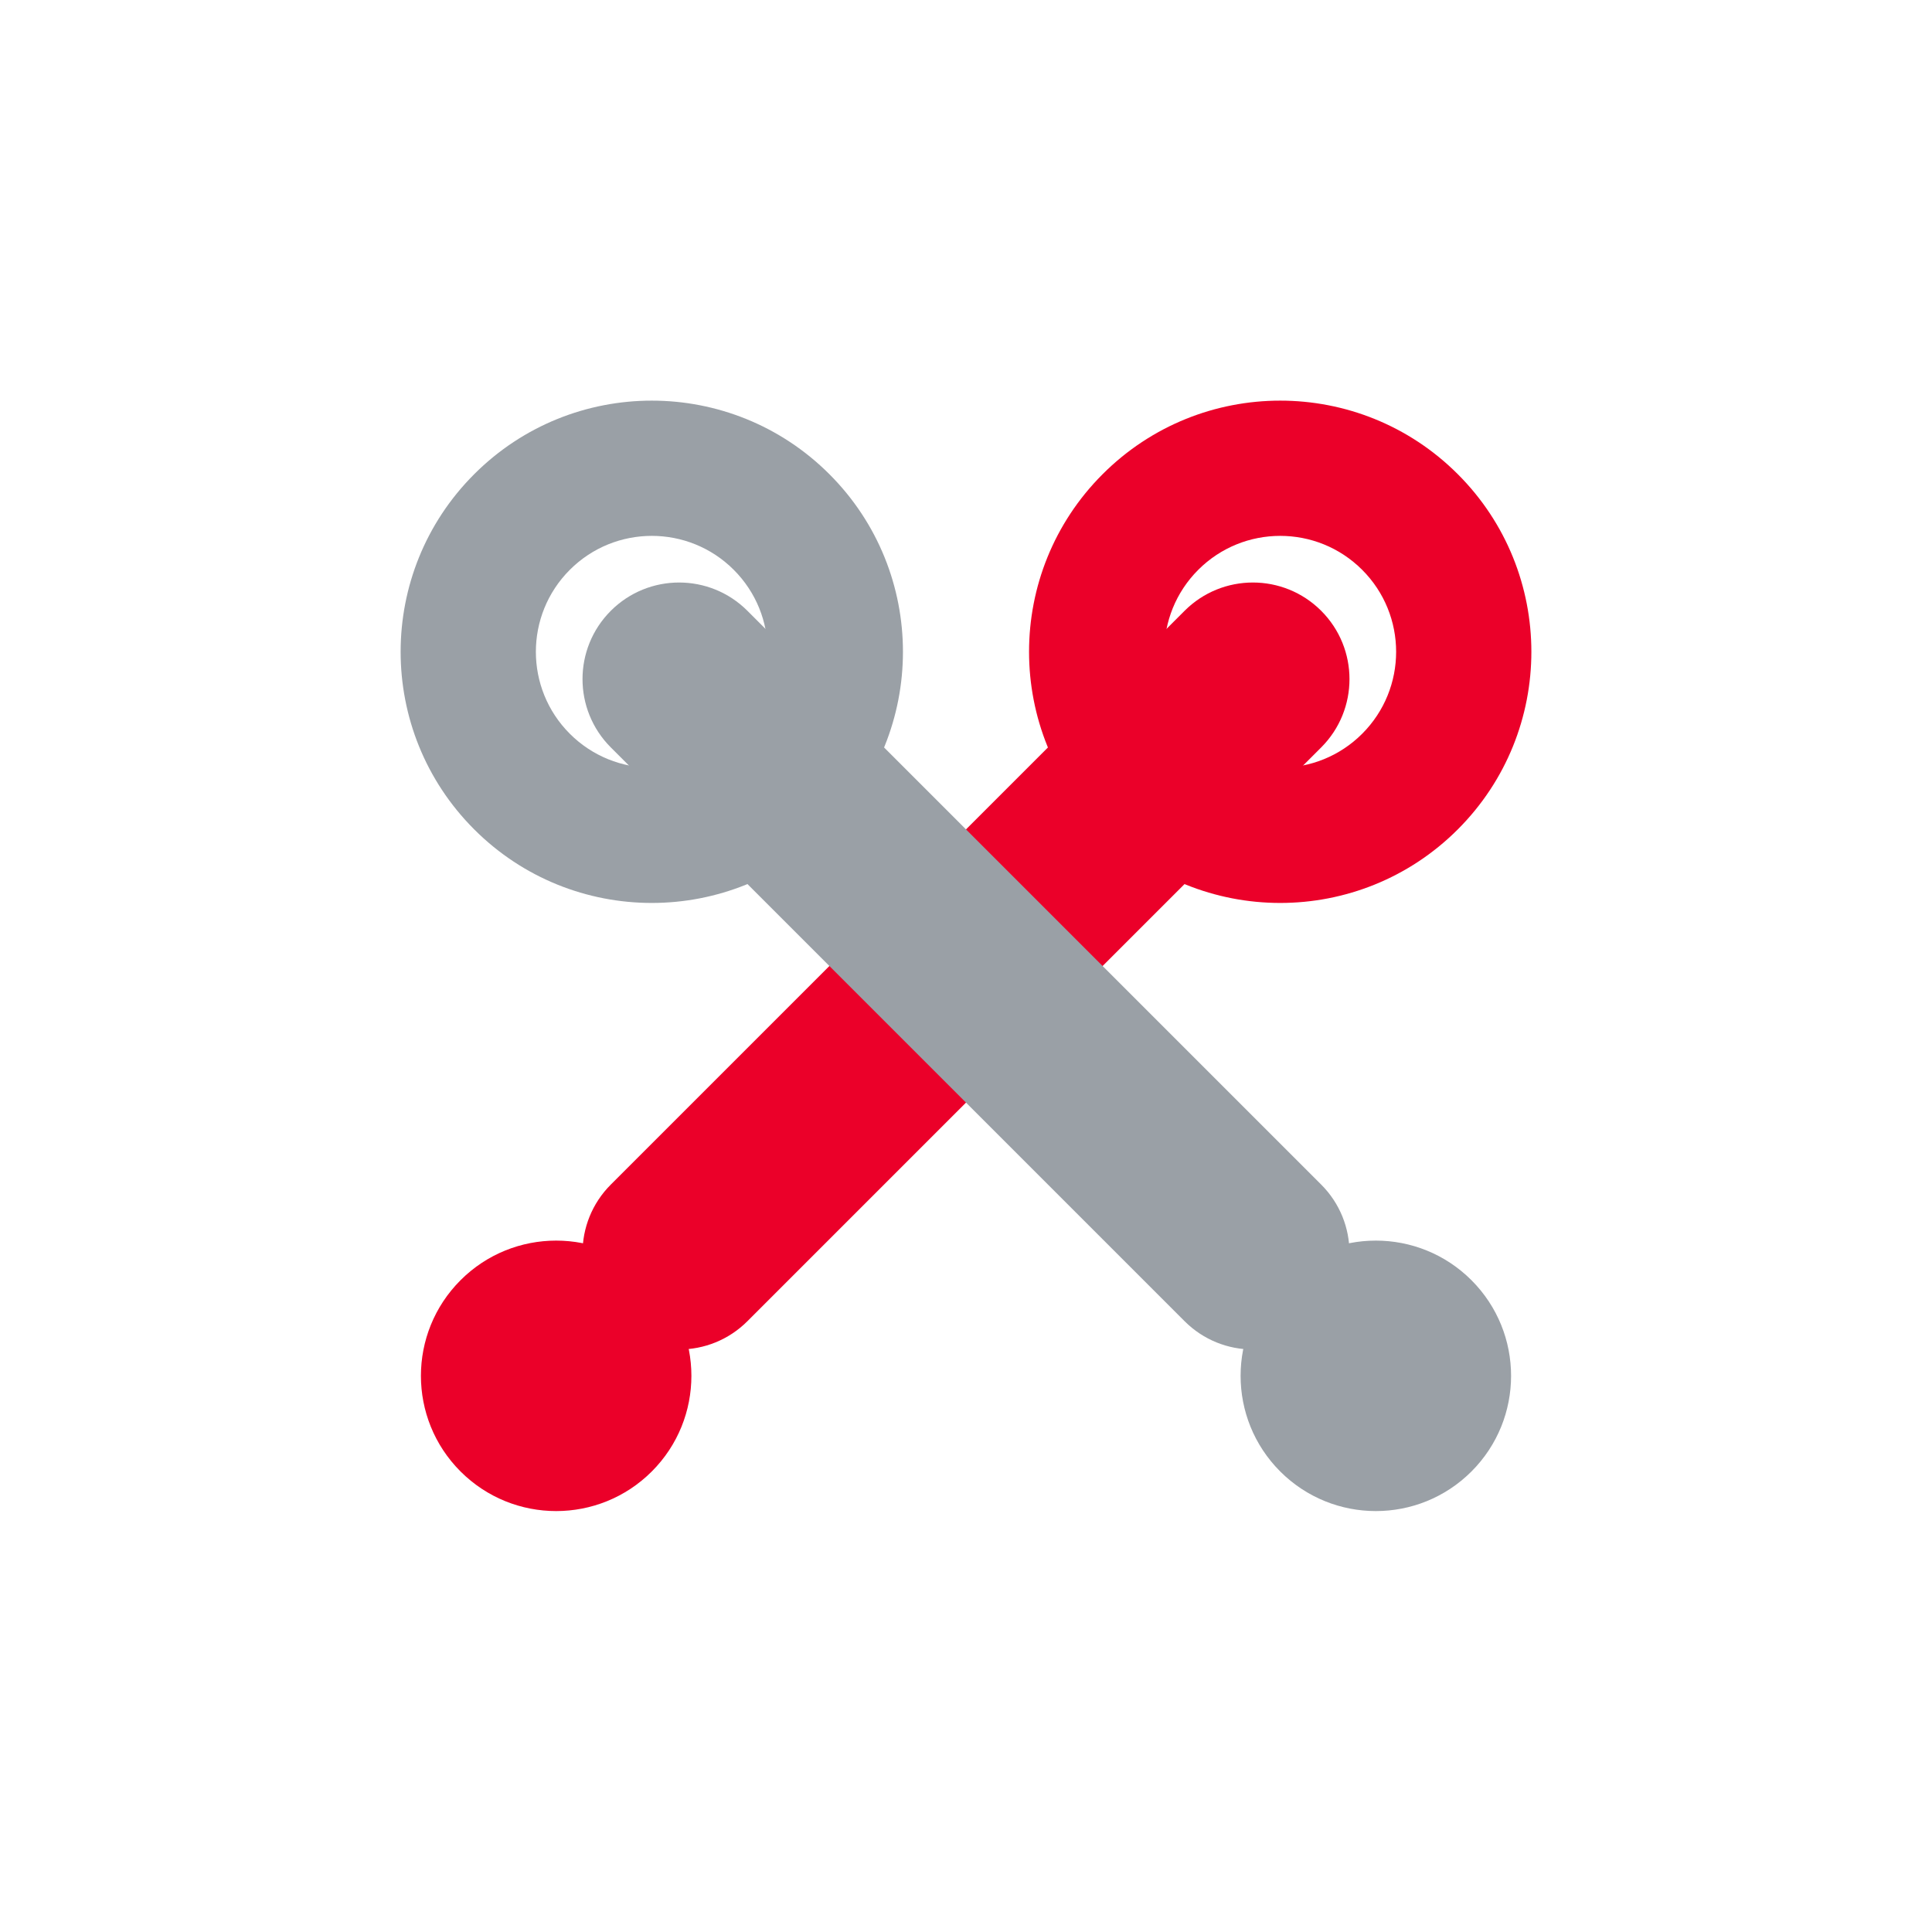
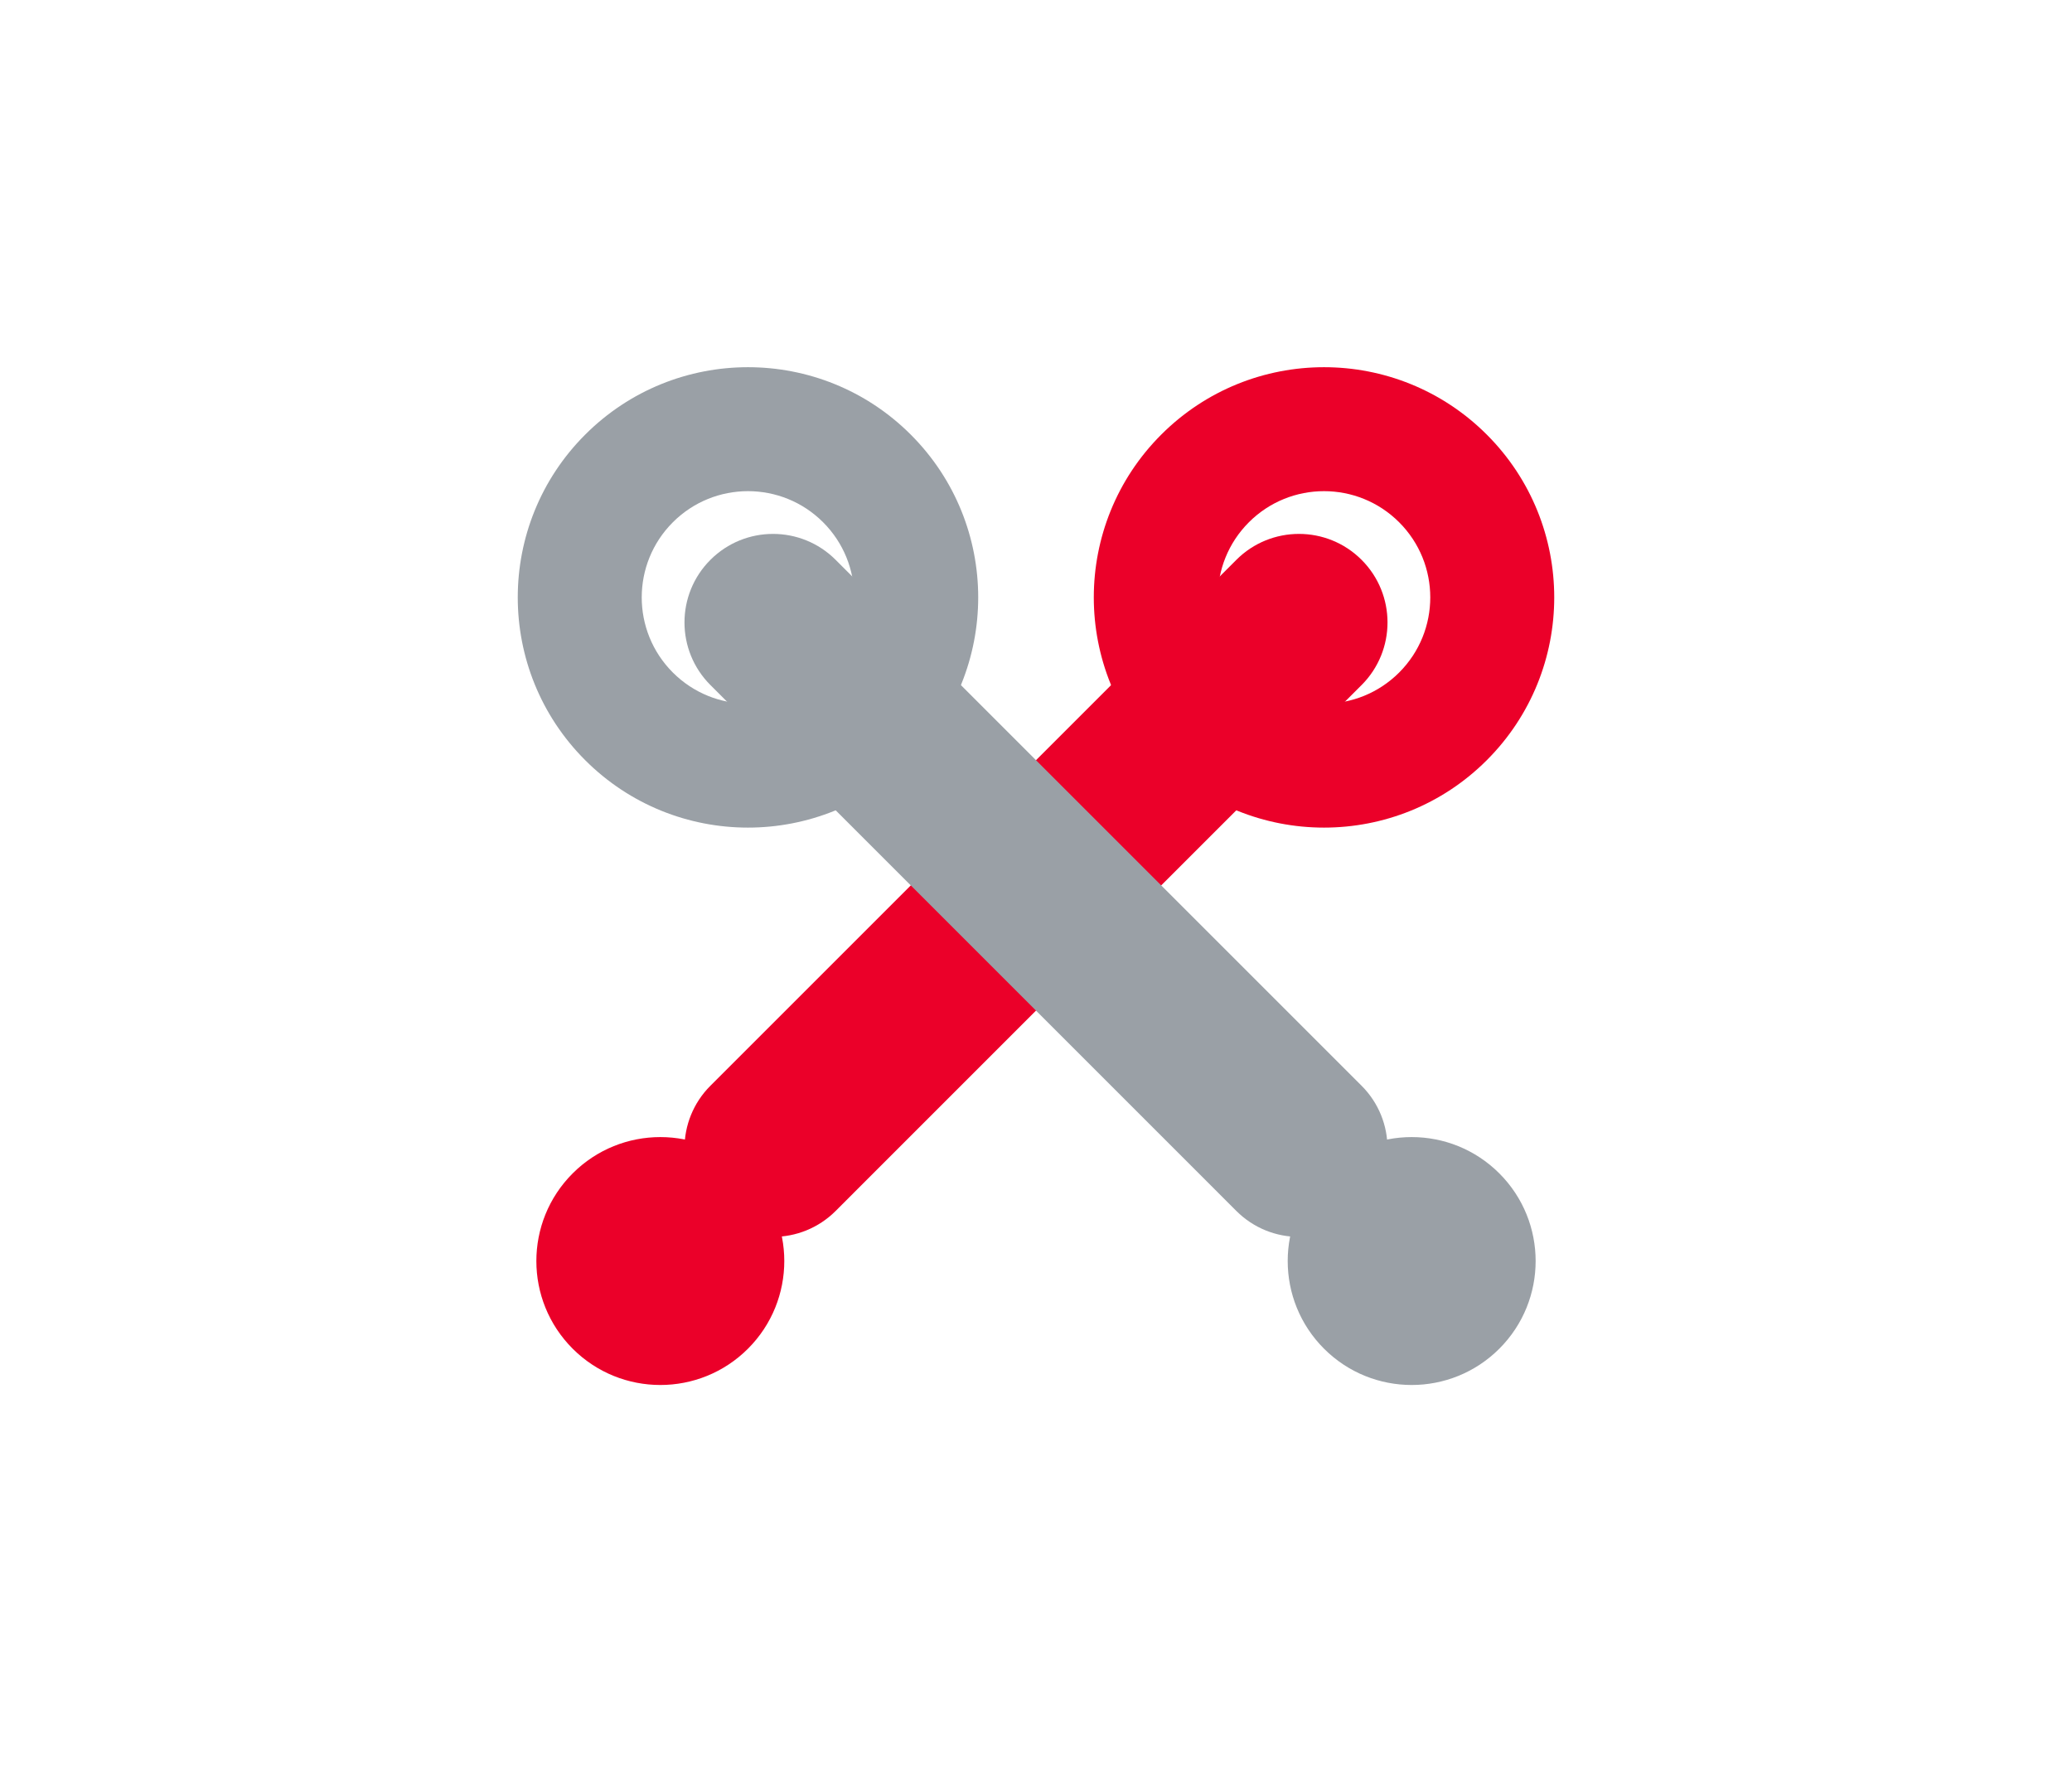
- <svg xmlns="http://www.w3.org/2000/svg" viewBox="0 0 100 100" fill="none">
+ <svg xmlns="http://www.w3.org/2000/svg" width="117" height="100" viewBox="0 0 100 100" fill="none">
  <g transform="rotate(45 50 50)" fill="#eb0029">
    <rect x="45" y="24" width="10" height="52" rx="5" />
    <path d="M50 14a13 13 0 1 0 0 26 13 13 0 0 0 0-26zm0 7a6 6 0 1 1 0 12 6 6 0 0 1 0-12z" />
    <circle cx="50" cy="80" r="7" />
  </g>
  <g transform="rotate(-45 50 50)" fill="#9aa0a6">
    <rect x="45" y="24" width="10" height="52" rx="5" />
    <path d="M50 14a13 13 0 1 0 0 26 13 13 0 0 0 0-26zm0 7a6 6 0 1 1 0 12 6 6 0 0 1 0-12z" />
    <circle cx="50" cy="80" r="7" />
  </g>
</svg>
